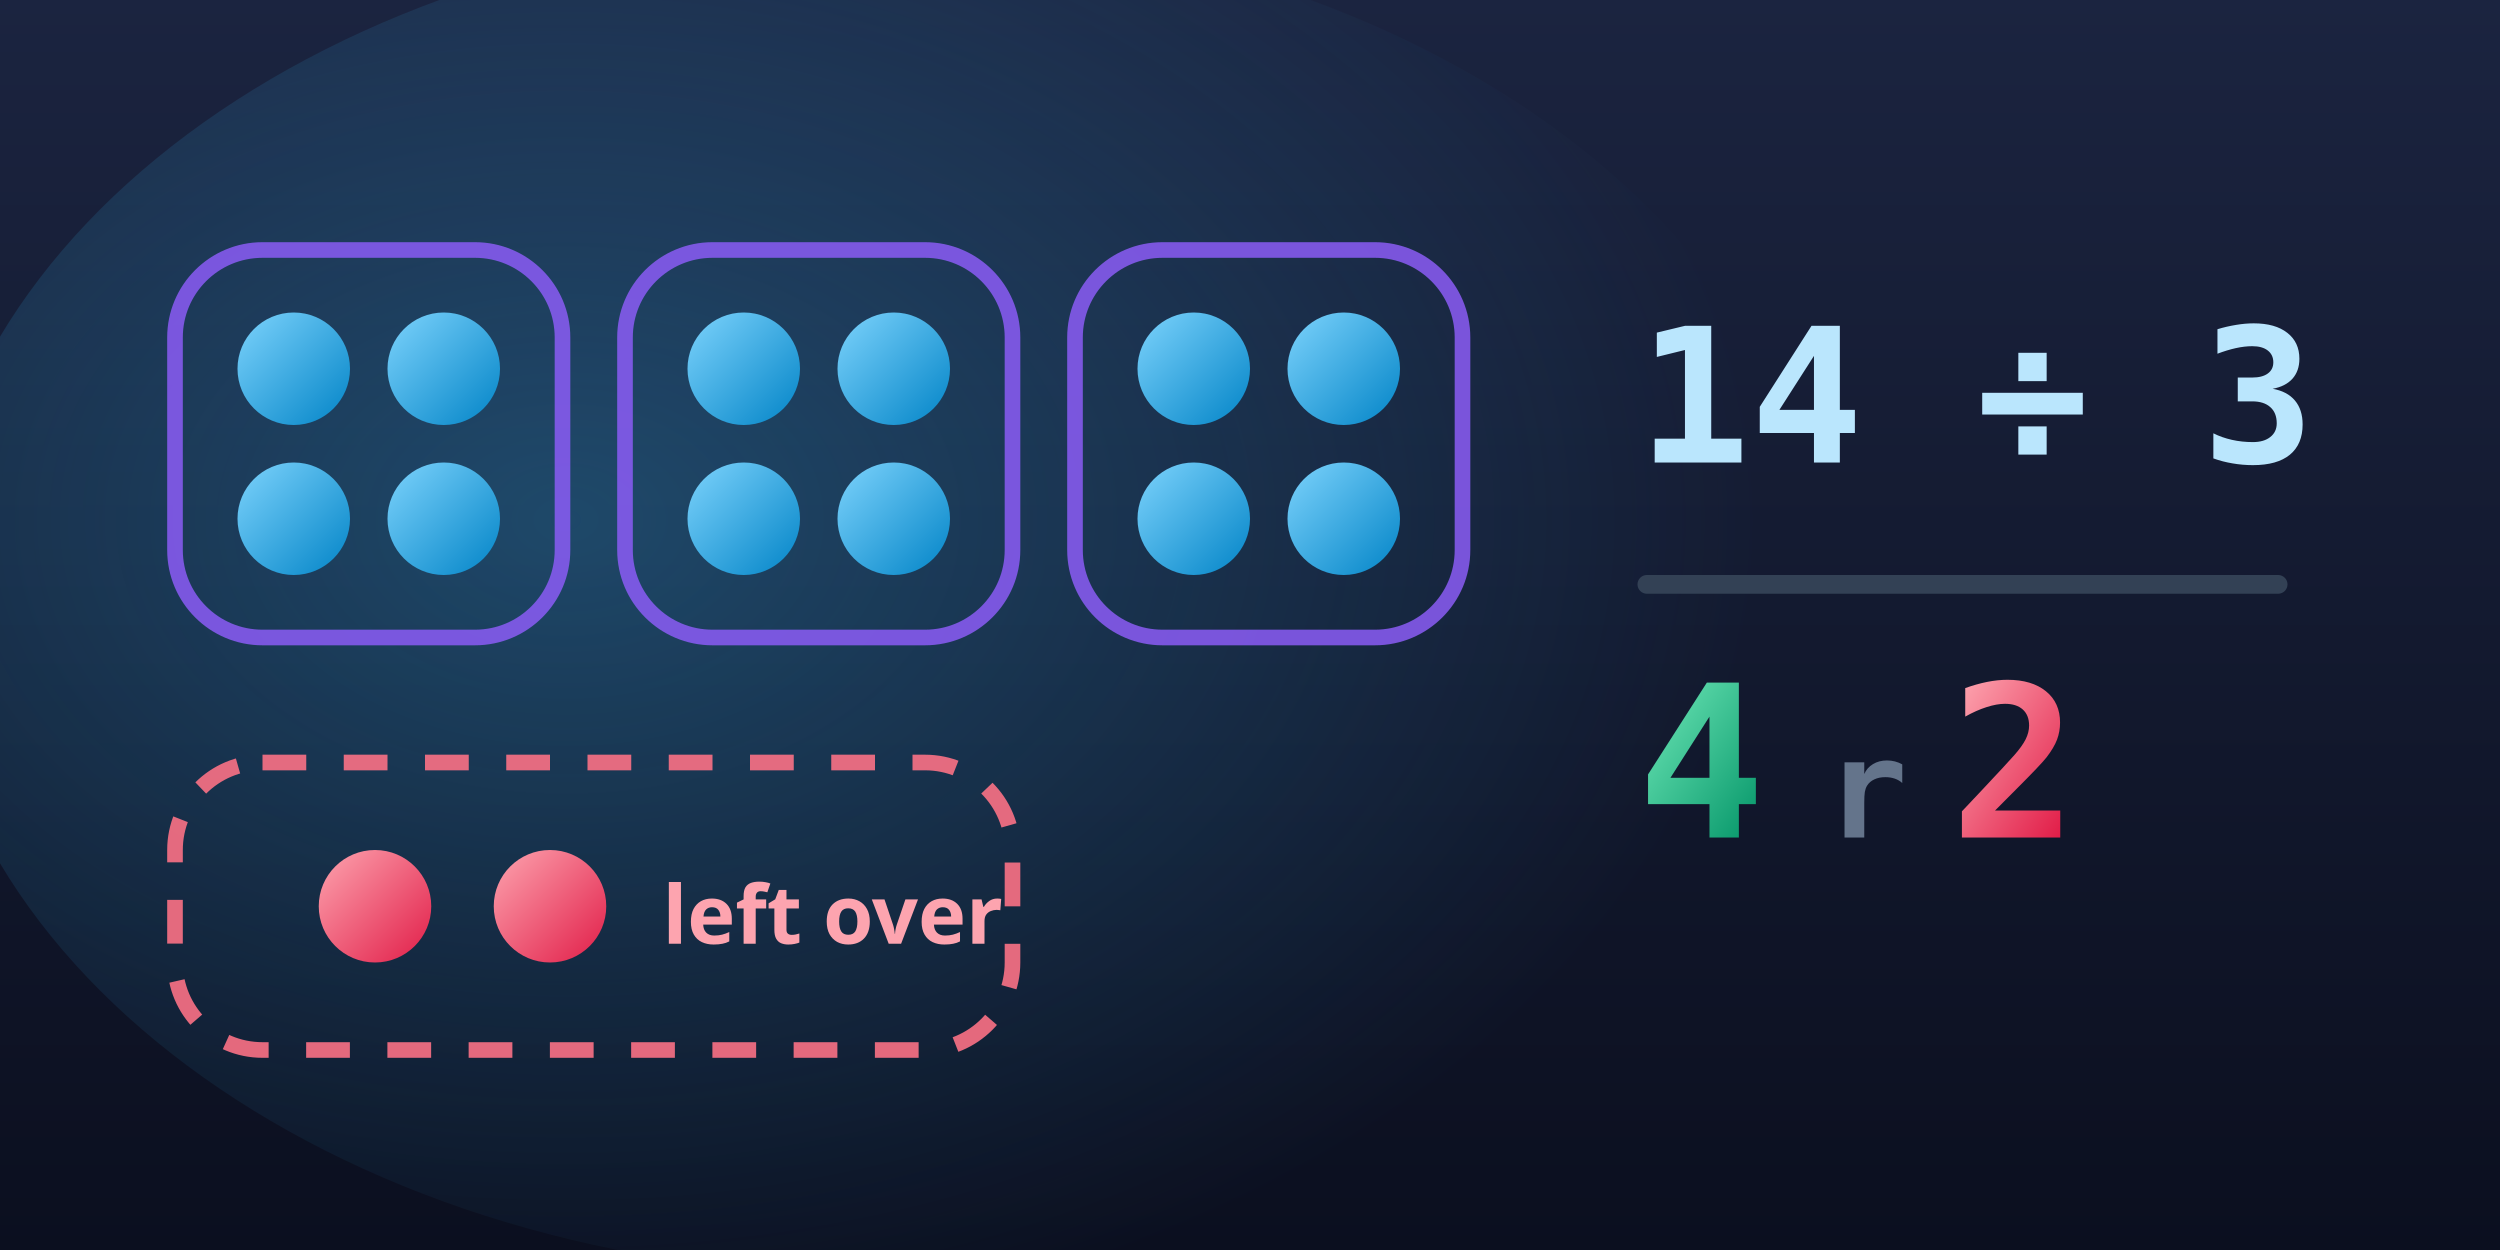
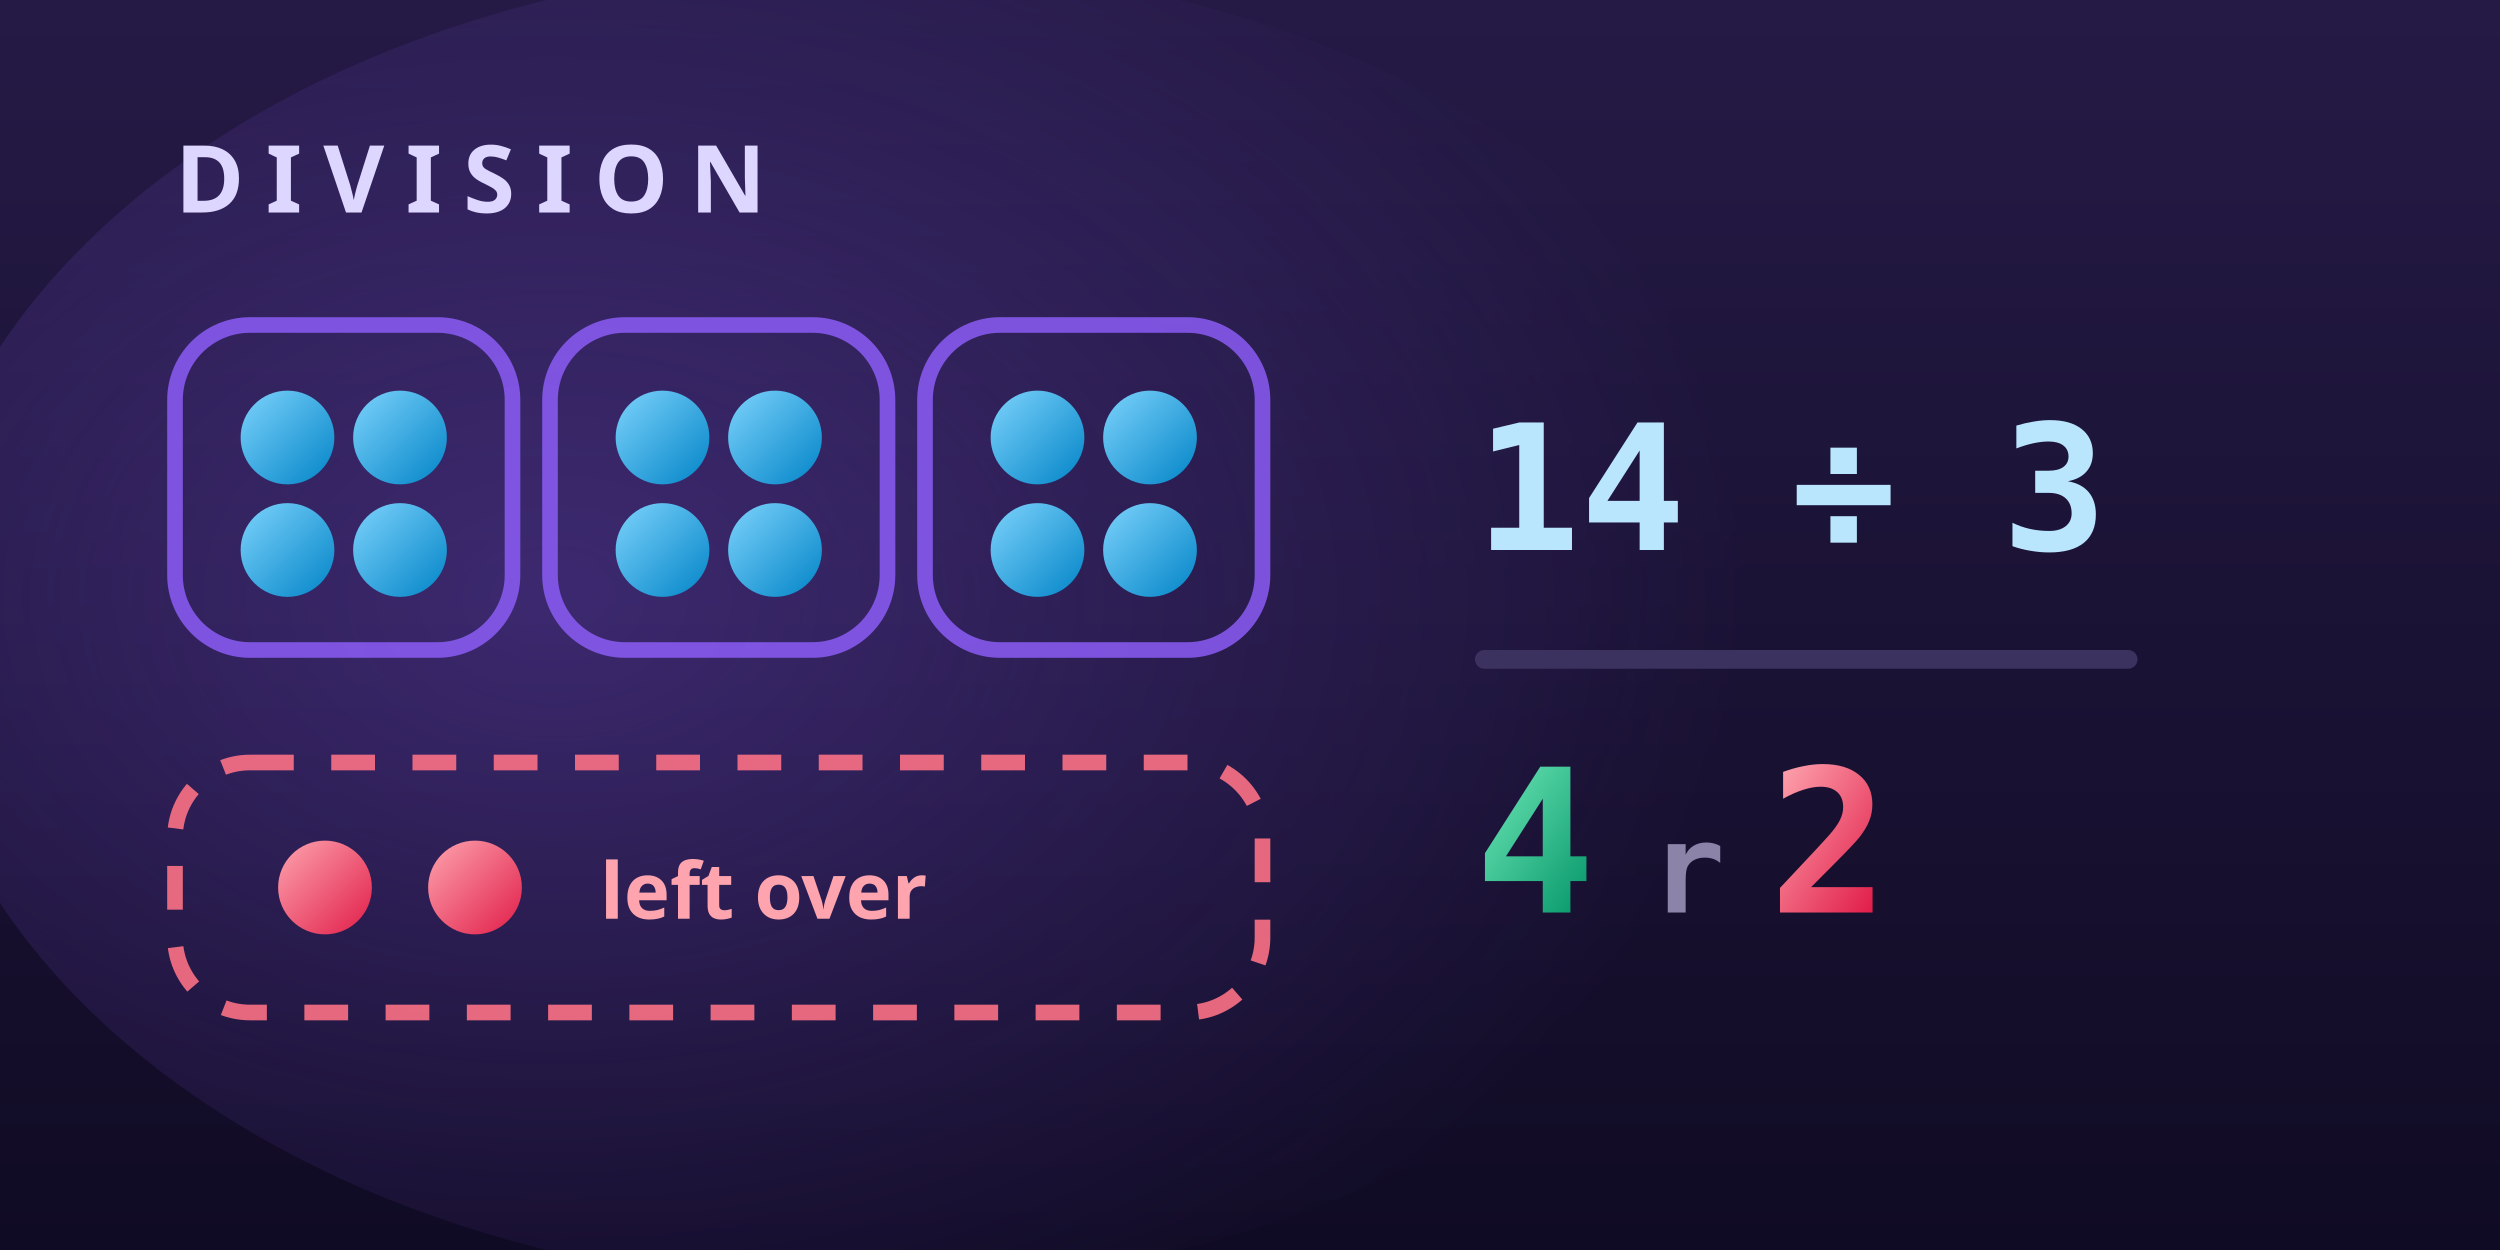
<svg xmlns="http://www.w3.org/2000/svg" width="100%" height="100%" viewBox="0 0 400 200">
  <defs>
    <linearGradient id="divGround" x1="0%" y1="0%" x2="0%" y2="100%">
-       <stop offset="0%" stop-color="#1B2440" />
-       <stop offset="100%" stop-color="#0B0F1F" />
+       <stop offset="0%" stop-color="#251A46" />
+       <stop offset="100%" stop-color="#100B24" />
    </linearGradient>
    <linearGradient id="divCounter" x1="0%" y1="0%" x2="100%" y2="100%">
      <stop offset="0%" stop-color="#7DD3FC" />
      <stop offset="100%" stop-color="#0284C7" />
    </linearGradient>
    <linearGradient id="divLeft" x1="0%" y1="0%" x2="100%" y2="100%">
      <stop offset="0%" stop-color="#FDA4AF" />
      <stop offset="100%" stop-color="#E11D48" />
    </linearGradient>
    <linearGradient id="divAnswer" x1="0%" y1="0%" x2="100%" y2="100%">
      <stop offset="0%" stop-color="#6EE7B7" />
      <stop offset="100%" stop-color="#059669" />
    </linearGradient>
-     <radialGradient id="divGlow" cx="34%" cy="44%" r="62%">
-       <stop offset="0%" stop-color="#38BDF8" stop-opacity="0.28" />
-       <stop offset="100%" stop-color="#38BDF8" stop-opacity="0" />
+     <radialGradient id="divGlow" cx="34%" cy="48%" r="62%">
+       <stop offset="0%" stop-color="#8B5CF6" stop-opacity="0.30" />
+       <stop offset="100%" stop-color="#8B5CF6" stop-opacity="0" />
    </radialGradient>
  </defs>
  <rect width="400" height="200" fill="url(#divGround)" />
-   <ellipse cx="140" cy="96" rx="152" ry="108" fill="url(#divGlow)" />
+   <ellipse cx="138" cy="100" rx="152" ry="106" fill="url(#divGlow)" />
+   <text x="28" y="34" font-family="ui-sans-serif, system-ui, sans-serif" font-size="15" font-weight="700" letter-spacing="3.4" fill="#DDD6FE">DIVISION</text>
  <g>
    <g fill="none" stroke="#8B5CF6" stroke-width="2.5" opacity="0.85">
-       <rect x="28" y="40" width="62" height="62" rx="14" />
-       <rect x="100" y="40" width="62" height="62" rx="14" />
-       <rect x="172" y="40" width="62" height="62" rx="14" />
+       <rect x="28" y="52" width="54" height="52" rx="12" />
+       <rect x="88" y="52" width="54" height="52" rx="12" />
+       <rect x="148" y="52" width="54" height="52" rx="12" />
    </g>
    <g fill="url(#divCounter)">
-       <circle cx="47" cy="59" r="9" />
-       <circle cx="71" cy="59" r="9" />
-       <circle cx="47" cy="83" r="9" />
-       <circle cx="71" cy="83" r="9" />
-       <circle cx="119" cy="59" r="9" />
-       <circle cx="143" cy="59" r="9" />
-       <circle cx="119" cy="83" r="9" />
-       <circle cx="143" cy="83" r="9" />
-       <circle cx="191" cy="59" r="9" />
-       <circle cx="215" cy="59" r="9" />
-       <circle cx="191" cy="83" r="9" />
-       <circle cx="215" cy="83" r="9" />
+       <circle cx="46" cy="70" r="7.5" />
+       <circle cx="64" cy="70" r="7.5" />
+       <circle cx="46" cy="88" r="7.5" />
+       <circle cx="64" cy="88" r="7.5" />
+       <circle cx="106" cy="70" r="7.5" />
+       <circle cx="124" cy="70" r="7.5" />
+       <circle cx="106" cy="88" r="7.5" />
+       <circle cx="124" cy="88" r="7.5" />
+       <circle cx="166" cy="70" r="7.5" />
+       <circle cx="184" cy="70" r="7.5" />
+       <circle cx="166" cy="88" r="7.5" />
+       <circle cx="184" cy="88" r="7.5" />
    </g>
  </g>
  <g>
-     <rect x="28" y="122" width="134" height="46" rx="14" fill="none" stroke="#FB7185" stroke-width="2.5" stroke-dasharray="7 6" opacity="0.9" />
+     <rect x="28" y="122" width="174" height="40" rx="12" fill="none" stroke="#FB7185" stroke-width="2.5" stroke-dasharray="7 6" opacity="0.9" />
    <g fill="url(#divLeft)">
-       <circle cx="60" cy="145" r="9" />
-       <circle cx="88" cy="145" r="9" />
+       <circle cx="52" cy="142" r="7.5" />
+       <circle cx="76" cy="142" r="7.5" />
    </g>
-     <text x="106" y="151" font-family="ui-sans-serif, system-ui, sans-serif" font-size="13" font-weight="600" fill="#FDA4AF">left over</text>
+     <text x="96" y="147" font-family="ui-sans-serif, system-ui, sans-serif" font-size="12.5" font-weight="600" fill="#FDA4AF">left over</text>
  </g>
  <g font-family="ui-monospace, SFMono-Regular, Menlo, monospace" font-weight="700">
-     <text x="262" y="74" font-size="30" fill="#BAE6FD">14 ÷ 3</text>
-     <rect x="262" y="92" width="104" height="3" rx="1.5" fill="#334155" />
-     <text x="262" y="134" font-size="34" fill="url(#divAnswer)">4</text>
-     <text x="292" y="134" font-size="22" fill="#64748B">r</text>
-     <text x="312" y="134" font-size="34" fill="url(#divLeft)">2</text>
+     <text x="236" y="88" font-size="28" fill="#BAE6FD">14 ÷ 3</text>
+     <rect x="236" y="104" width="106" height="3" rx="1.5" fill="#3B3260" />
+     <text x="236" y="146" font-size="32" fill="url(#divAnswer)">4</text>
+     <text x="264" y="146" font-size="20" fill="#8B84A8">r</text>
+     <text x="283" y="146" font-size="32" fill="url(#divLeft)">2</text>
  </g>
</svg>
